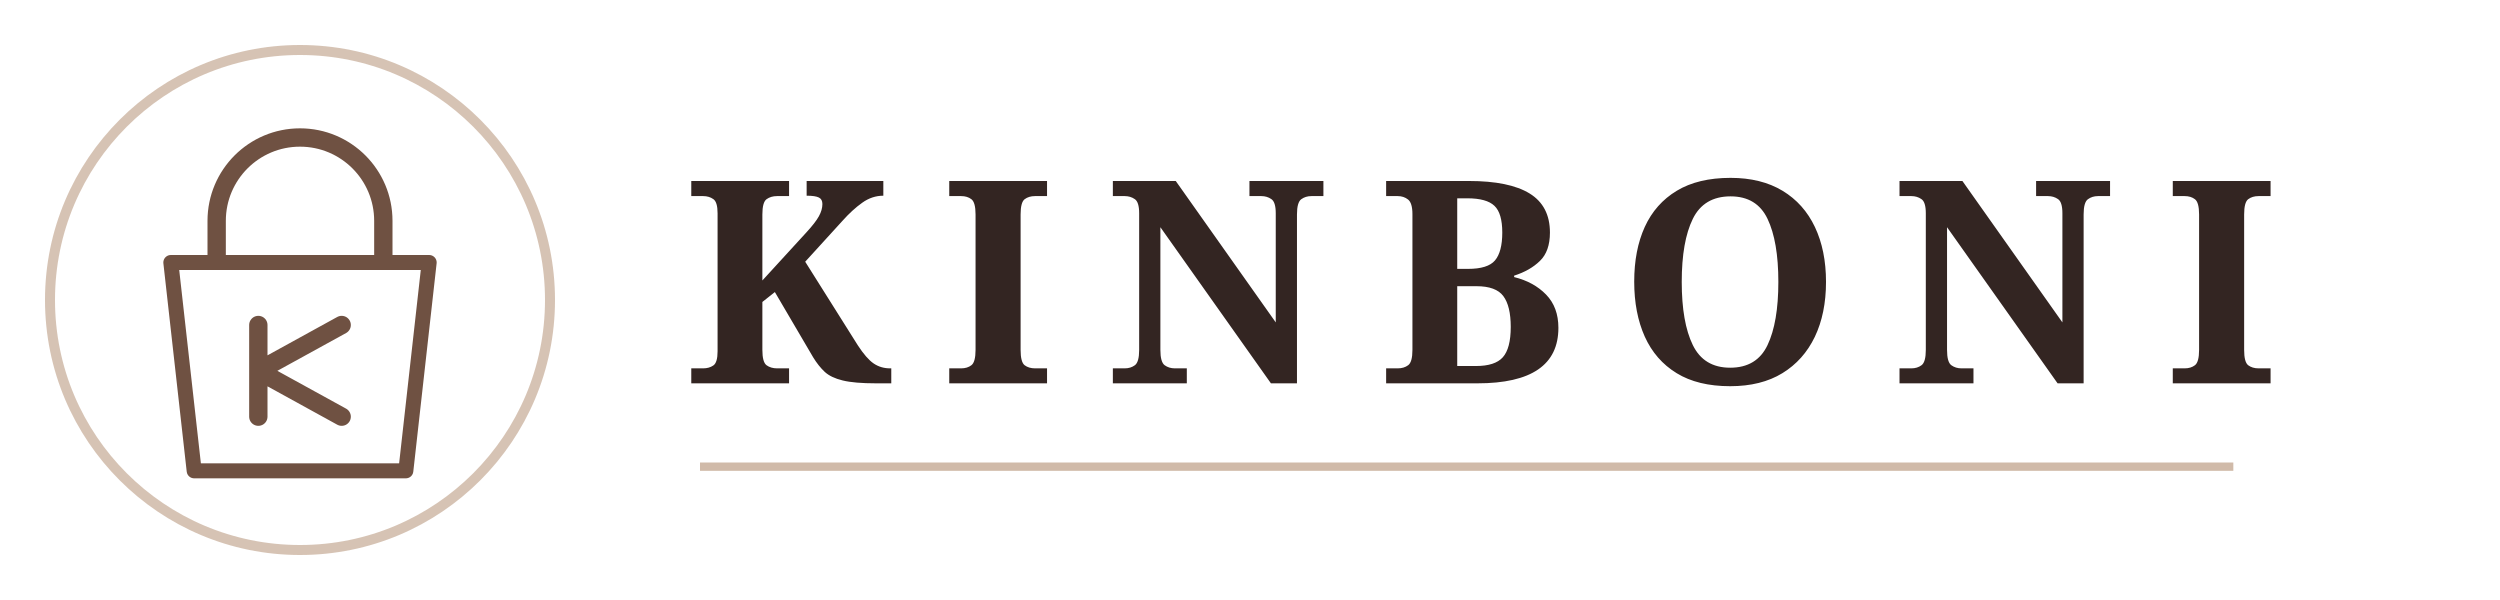
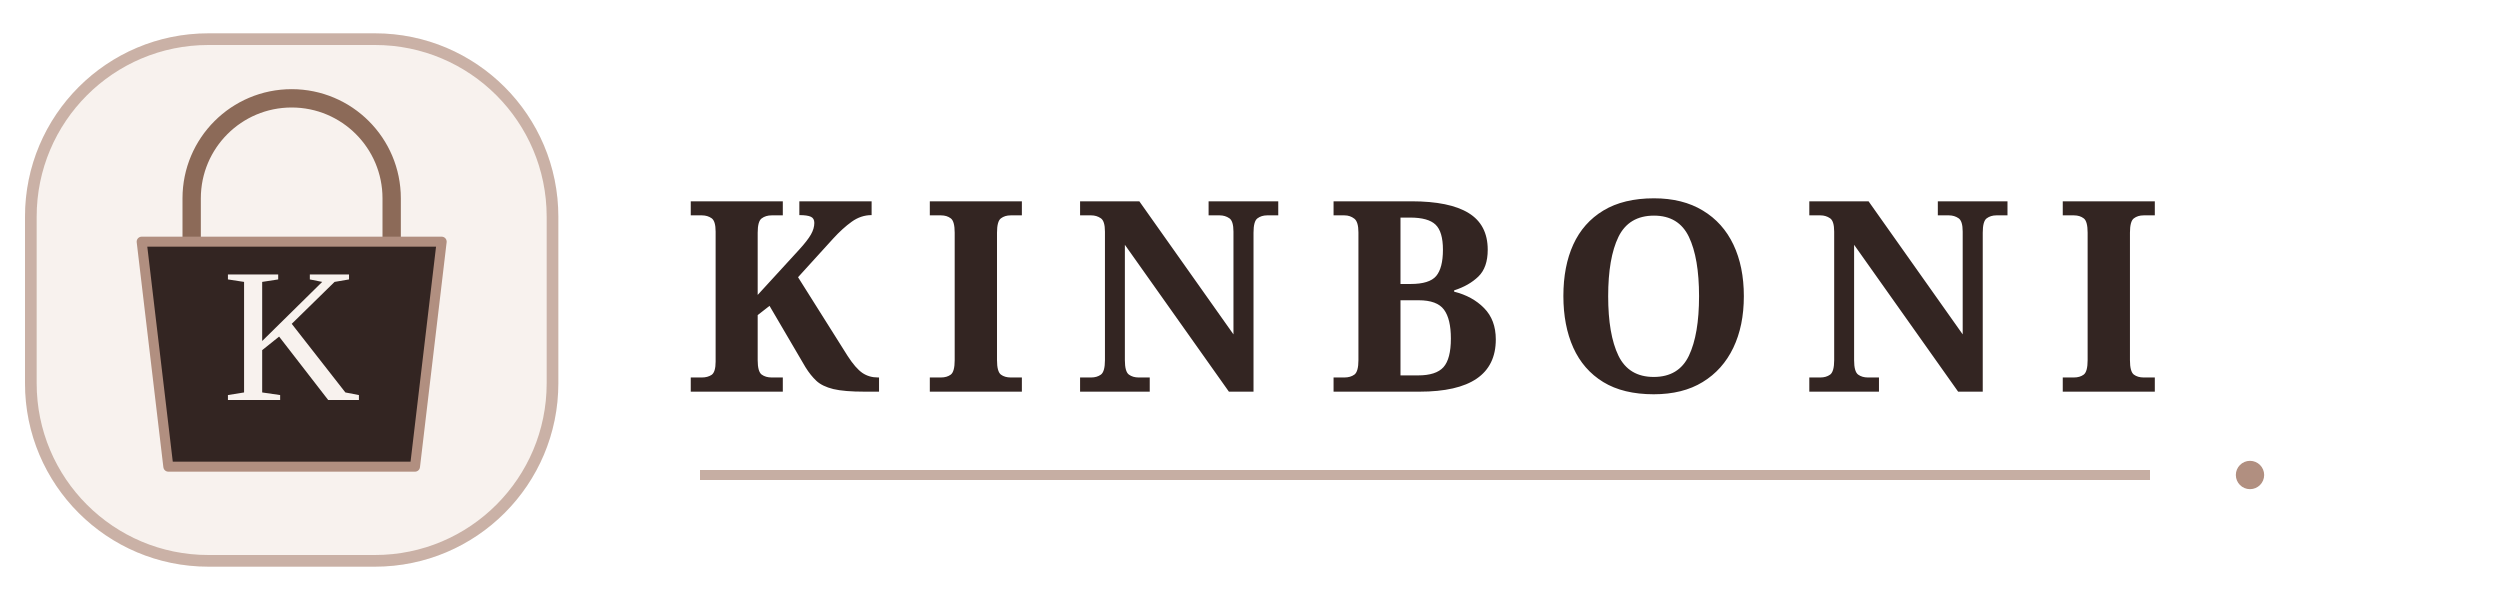
<svg xmlns="http://www.w3.org/2000/svg" viewBox="0 0 300 72" fill="none">
-   <circle cx="36" cy="36" r="31" />
-   <circle cx="36" cy="36" r="30" stroke="#A98262" stroke-opacity=".48" stroke-width="1.2" />
-   <path d="M26 31v-4.5a10 10 0 0 1 20 0V31" stroke="#6F5142" stroke-linecap="round" stroke-width="2.2" />
-   <path d="M20.5 31.5h31l-2.8 25h-25.4l-2.8-25Z" stroke="#6F5142" stroke-linejoin="round" stroke-width="1.8" />
-   <path d="M31 39v11m0-5.5 10-5.5m-10 5.5 10 5.5" stroke="#6F5142" stroke-linecap="round" stroke-linejoin="round" stroke-width="2.2" />
-   <text x="82" y="46" fill="#332522" font-family="Cormorant Garamond, Georgia, serif" font-size="34" font-weight="600" letter-spacing="6">KINBONI</text>
-   <path d="M84 56h184" stroke="#A98262" stroke-opacity=".55" />
+   <rect x="3" y="4" width="64" height="64" rx="22" fill="#F8F2EE" />
+   <rect x="3.7" y="4.7" width="62.6" height="62.6" rx="21.3" stroke="#B18F80" stroke-opacity=".65" stroke-width="1.4" />
+   <path d="M23 29v-5.2a12 12 0 0 1 24 0V29" stroke="#8C6A58" stroke-linecap="round" stroke-width="2.2" />
+   <path d="M17 29h36l-3.2 27H20.2L17 29Z" fill="#332522" />
+   <path d="M17 29h36l-3.2 27H20.2L17 29Z" stroke="#B18F80" stroke-linejoin="round" stroke-width="1.2" />
+   <text x="35" y="48" fill="#F8F2EE" font-family="Georgia, 'Times New Roman', serif" font-size="23" font-weight="400" text-anchor="middle">K</text>
+   <text x="82" y="47" fill="#332522" font-family="Cormorant Garamond, Georgia, serif" font-size="32" font-weight="600" letter-spacing="5.2">KINBONI</text>
+   <path d="M84 57h174" stroke="#B18F80" stroke-opacity=".72" stroke-width="1.2" />
+   <circle cx="270" cy="57" r="1.7" fill="#B18F80" />
</svg>
